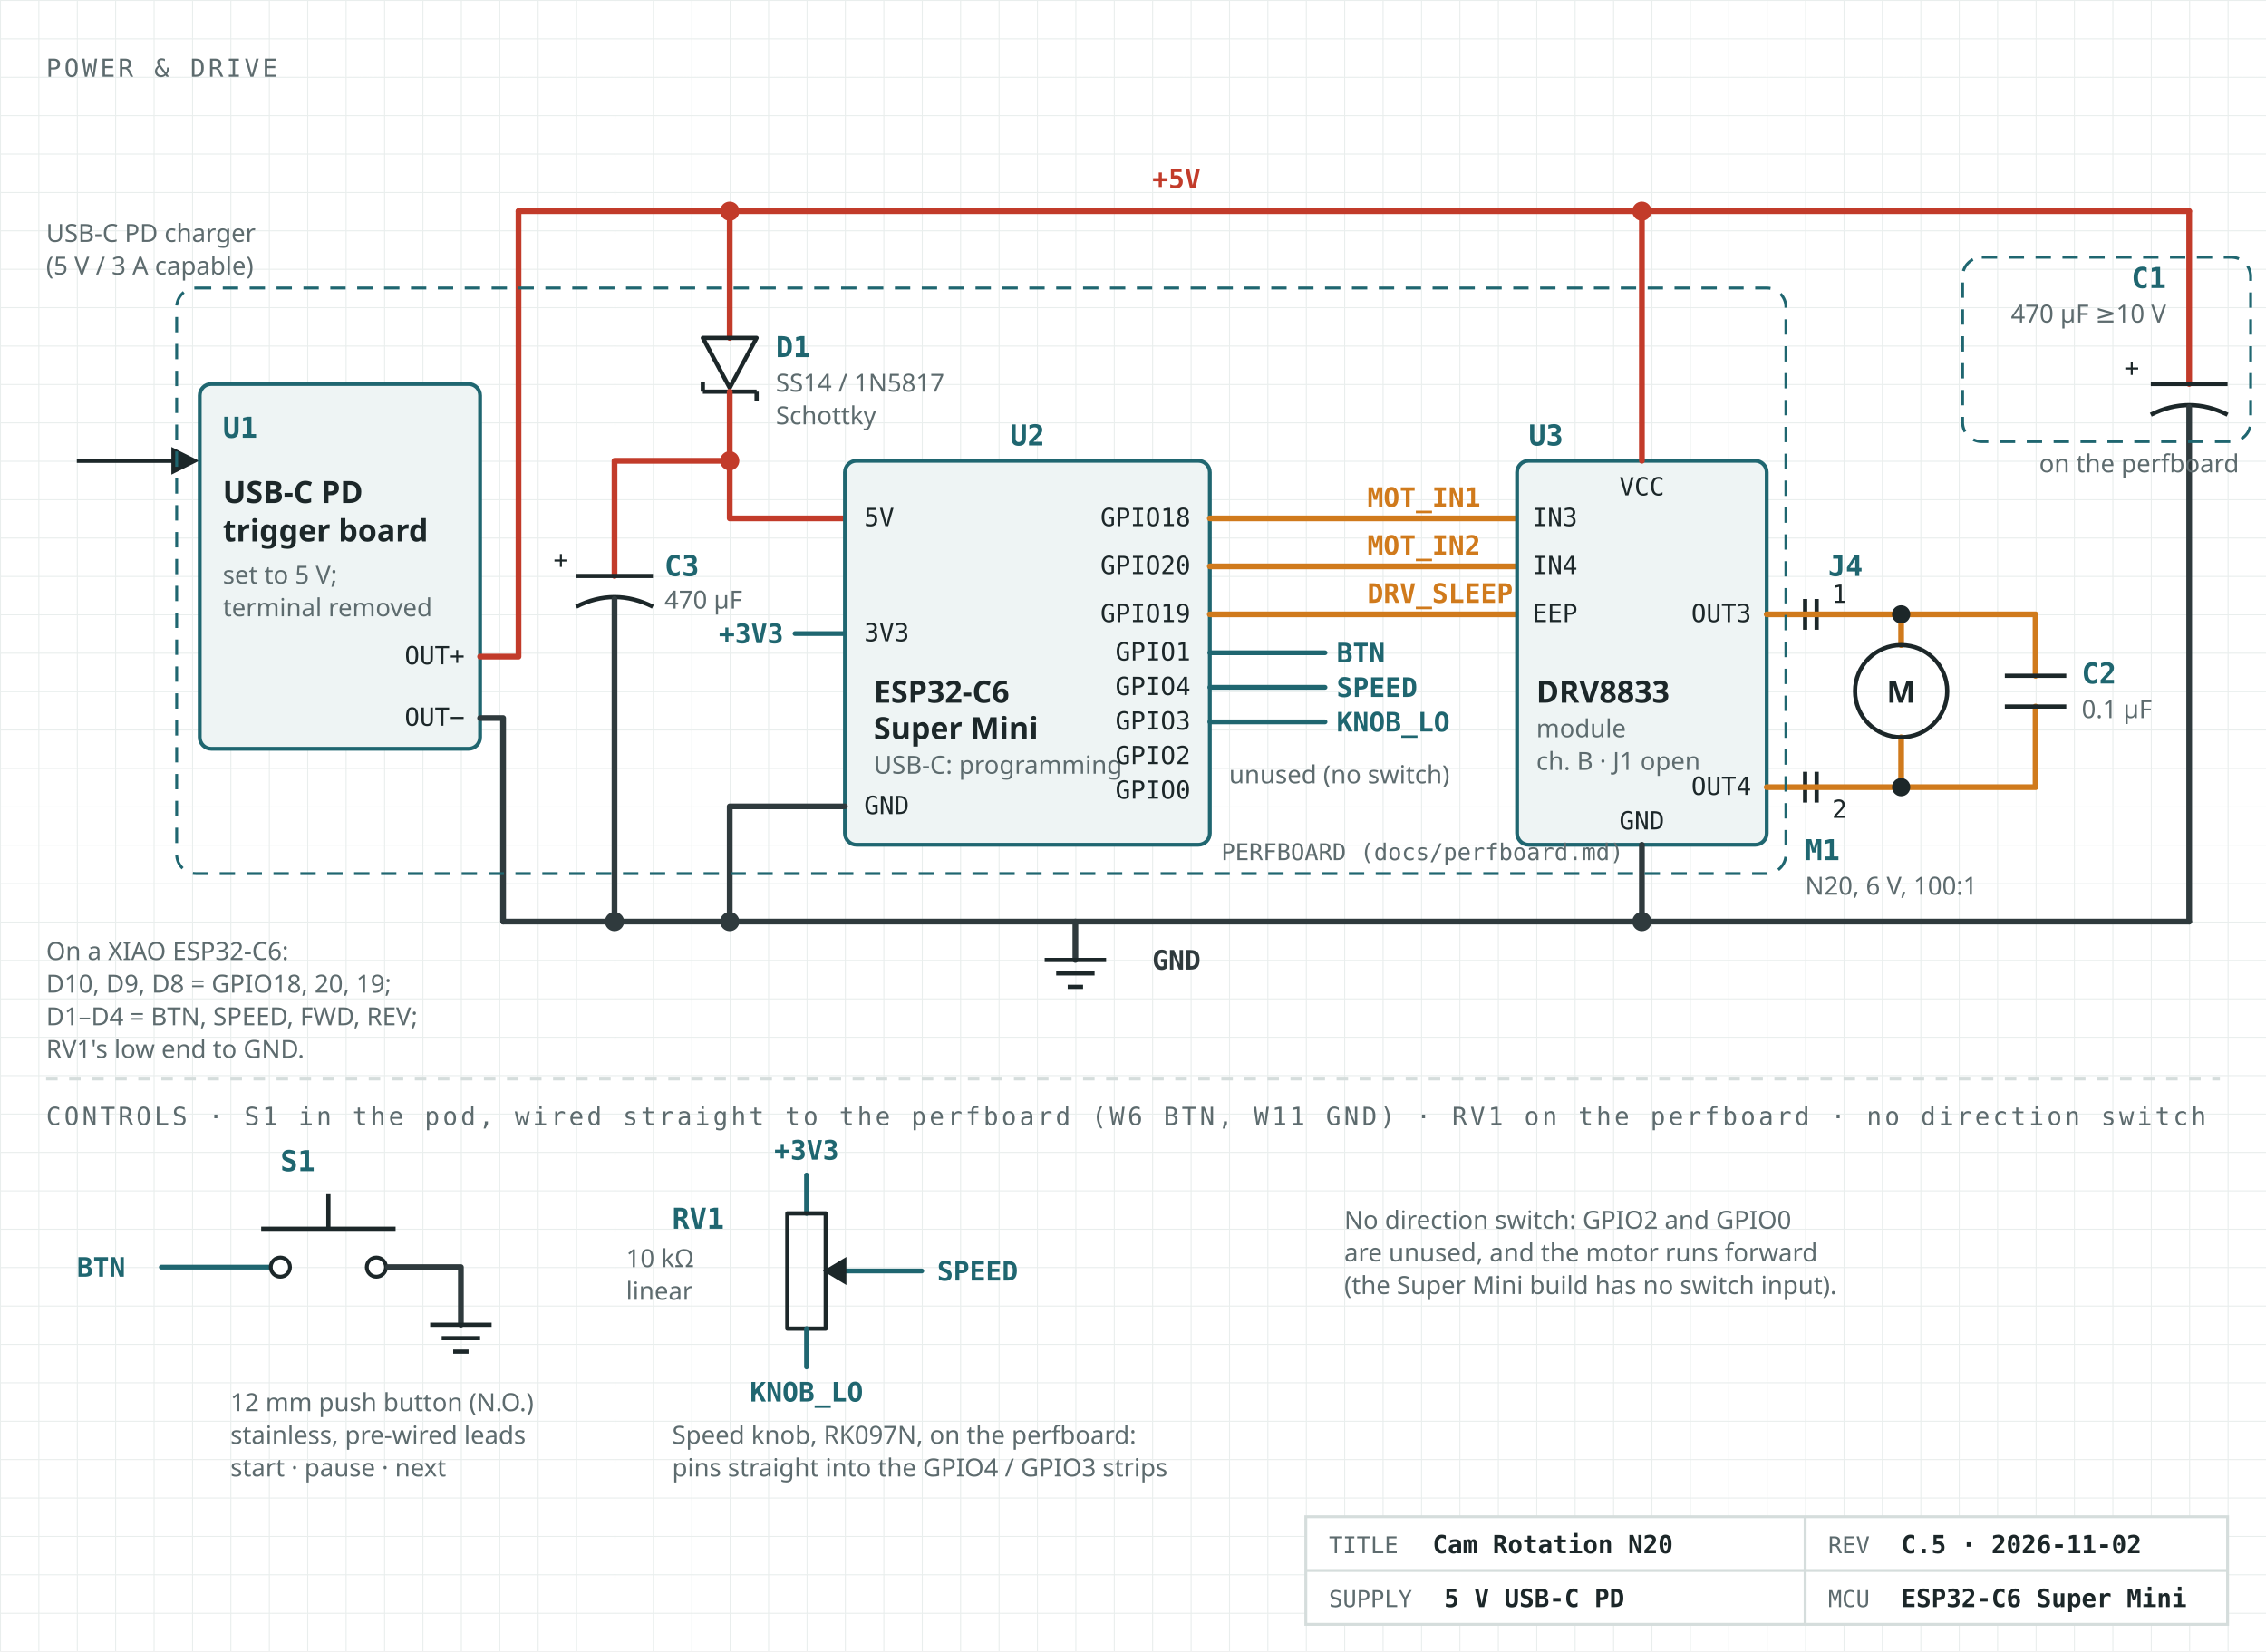
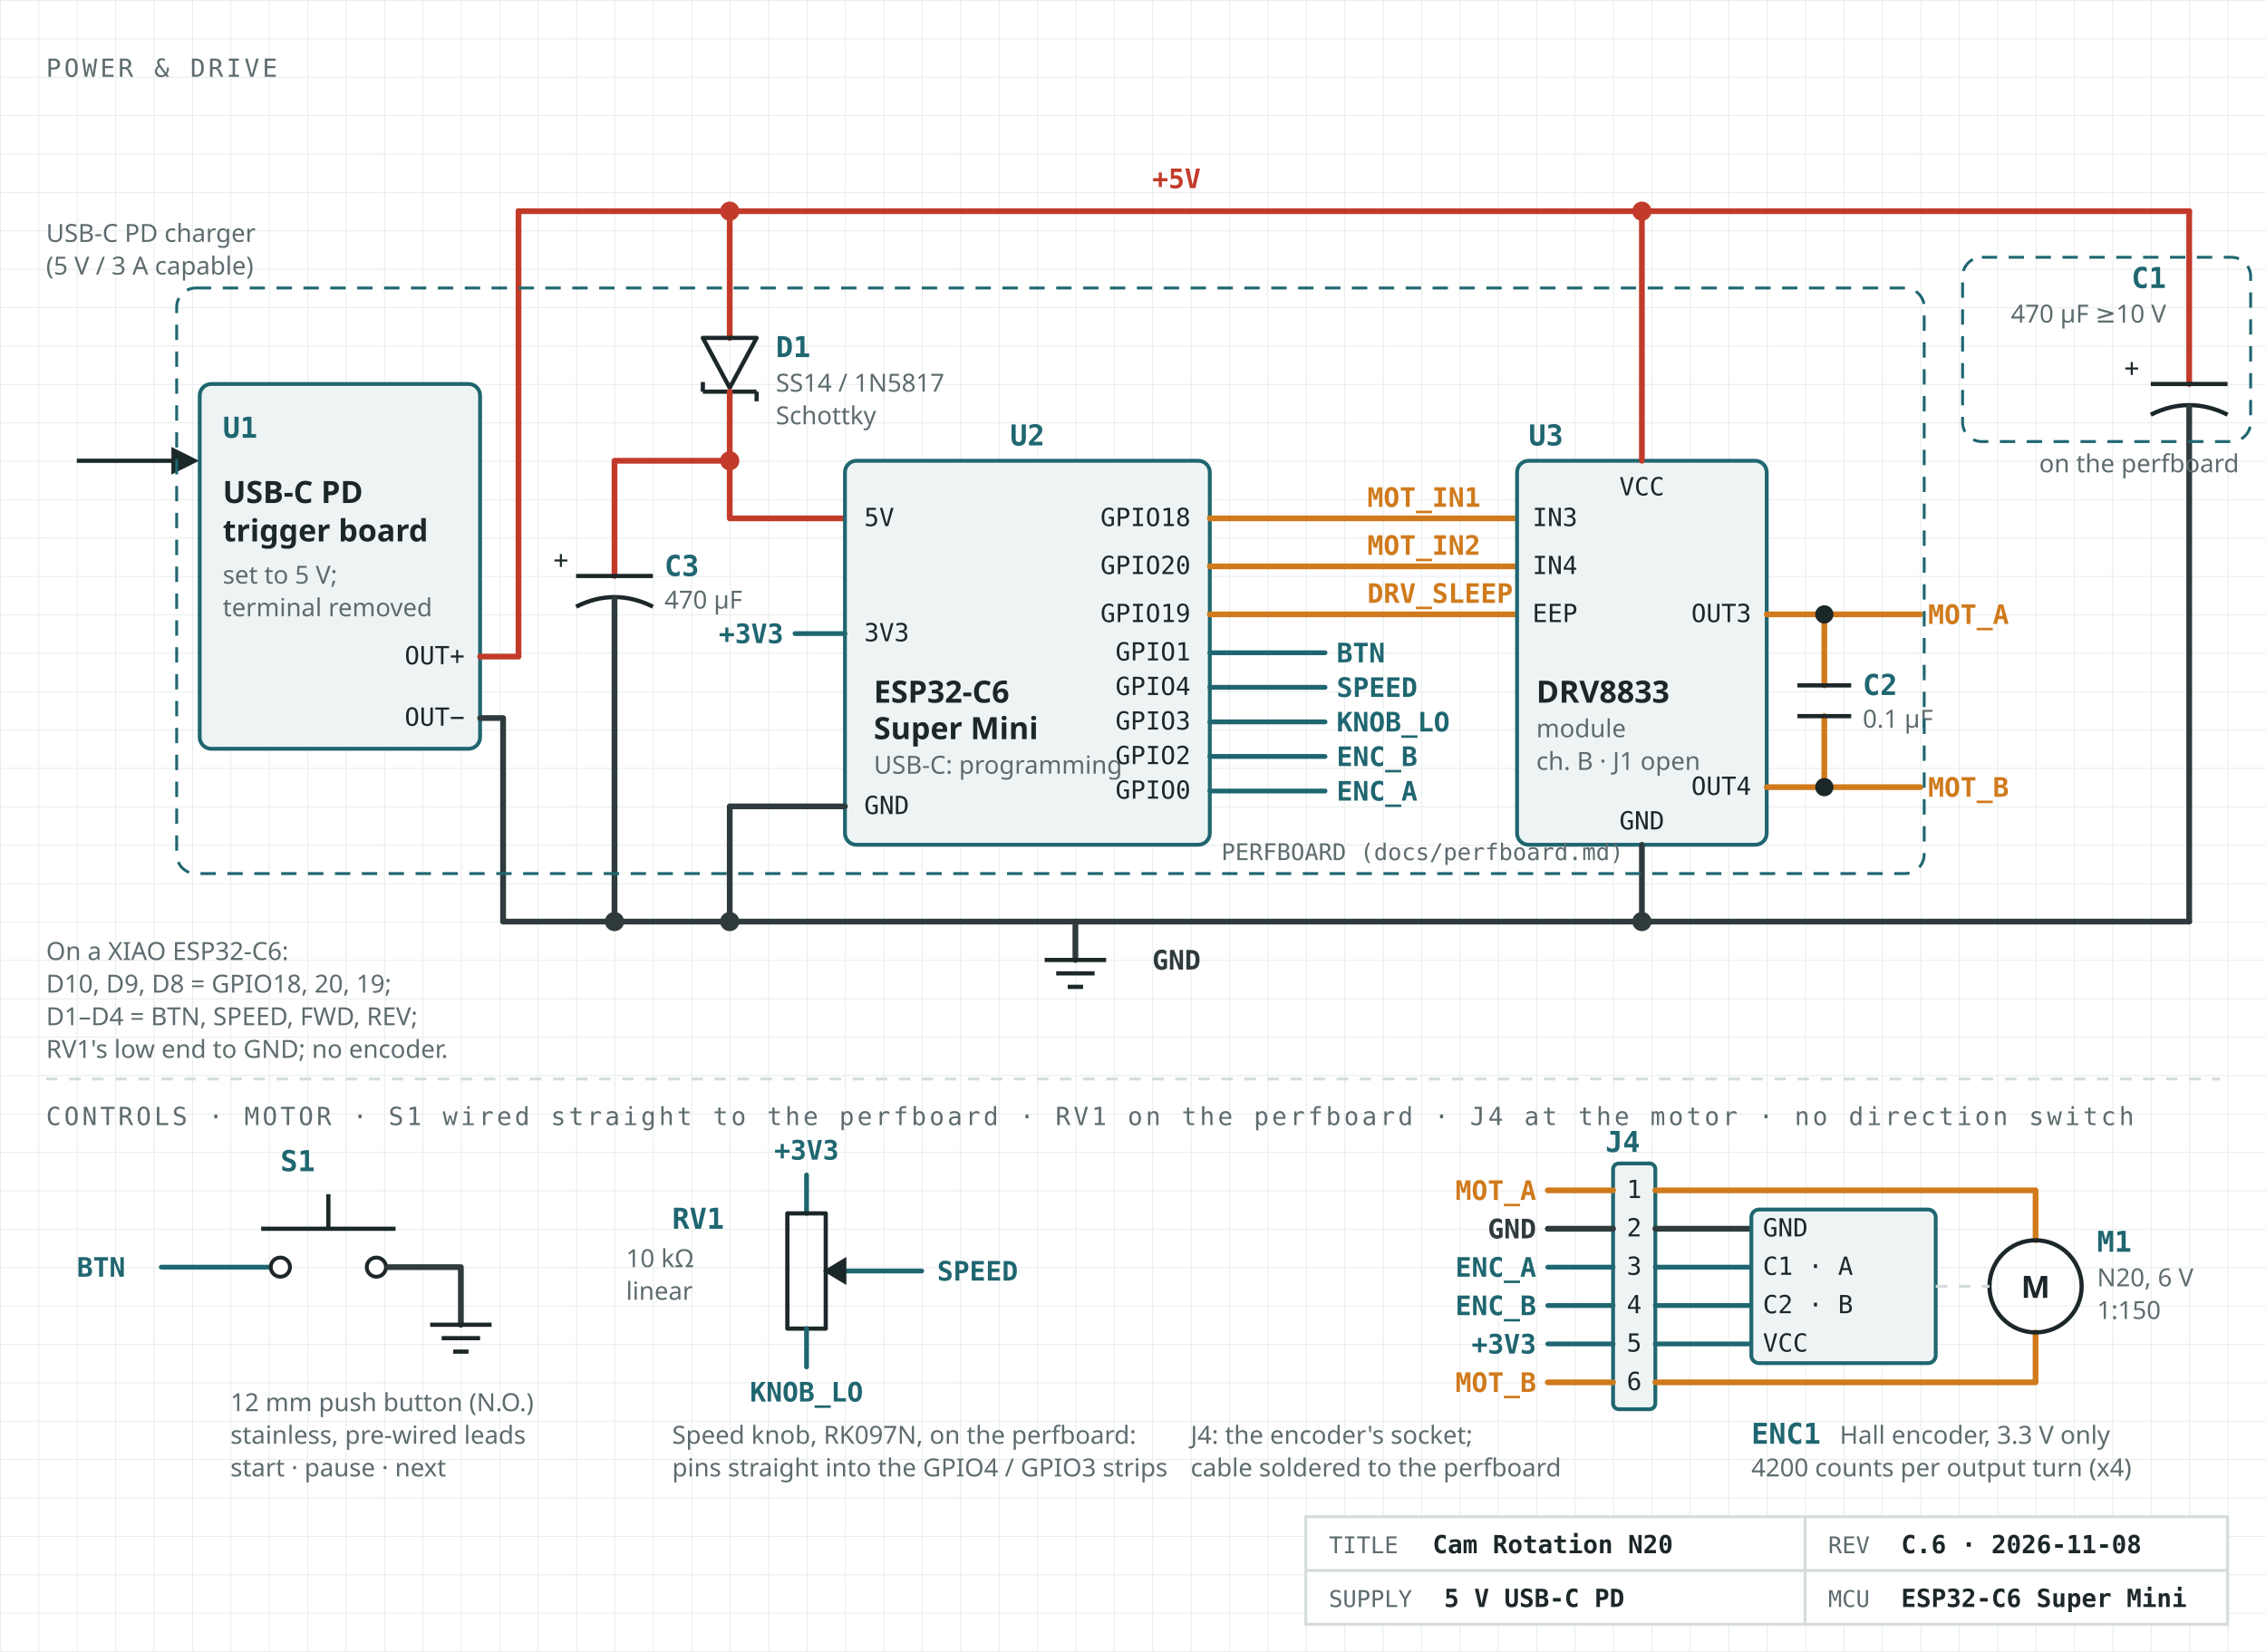
- <svg xmlns="http://www.w3.org/2000/svg" viewBox="0 0 1180 860" role="img" aria-label="Schematic. Power: PD board 5 volt output to the DRV8833 VCC pin and through diode D1 to the ESP32-C6 Super Mini 5V pin; 470 microfarad capacitor C1 across the 5 volt supply; a second 470 microfarad capacitor C3 from D1's cathode to ground, so it can only feed the Super Mini through a motor start or stall; all grounds common. Drive: Super Mini GPIO18 to DRV8833 IN3, GPIO20 to IN4, GPIO19 to the sleep pin EEP (channel B of the module); DRV8833 OUT3 and OUT4 through the 2-pin plug J4 to the N20 motor, with a 0.1 microfarad capacitor C2 across the motor terminals. Controls: 12 millimetre stainless push button S1 from GPIO1 to ground; 10 kilohm speed knob RV1 (an RK097N on the perfboard) between 3.3 volts and GPIO3, which the firmware drives low as the knob's ground, with its wiper to GPIO4; no direction switch, so GPIO2 and GPIO0 are unused and the motor runs forward. The PD board, the Super Mini, the DRV8833, D1, C1, C3, the knob and J4 are on a perfboard. On a XIAO ESP32-C6 the same nets use D10, D9, D8 and D1 to D4, and the knob's low end goes to ground. The button's two wires run straight to the perfboard; there's no connector, so the pod doesn't unplug.">
+ <svg xmlns="http://www.w3.org/2000/svg" viewBox="0 0 1180 860" role="img" aria-label="Schematic, rev C.6. Power: PD board 5 volt output to the DRV8833 VCC pin and through diode D1 to the ESP32-C6 Super Mini 5V pin; 470 microfarad capacitor C1 across the 5 volt supply; a second 470 microfarad capacitor C3 from D1's cathode to ground, so it can only feed the Super Mini through a motor start or stall; all grounds common. Drive: Super Mini GPIO18 to DRV8833 IN3, GPIO20 to IN4, GPIO19 to the sleep pin EEP (channel B of the module); DRV8833 OUT3 and OUT4 are the nets MOT_A and MOT_B, with a 0.1 microfarad capacitor C2 across them on the perfboard. Motor and encoder: the 6-pin plug J4 on the motor's encoder board carries MOT_A to pin 1 (M1) and MOT_B to pin 6 (M2) of the N20 motor M1 (6 volt, 1:150), and GND to pin 2, ENC_A to pin 3 (C1), ENC_B to pin 4 (C2) and plus 3.3 volts to pin 5 (VCC) of the Hall encoder ENC1. ENC_A is GPIO0 and ENC_B is GPIO2. Controls: 12 millimetre stainless push button S1 from GPIO1 to ground; 10 kilohm speed knob RV1 (an RK097N on the perfboard) between 3.3 volts and GPIO3, which the firmware drives low as the knob's ground, with its wiper to GPIO4; no direction switch, so the motor runs forward. The PD board, the Super Mini, the DRV8833, D1, C1, C2, C3 and the knob are on a perfboard; the motor's cable is soldered to it. On a XIAO ESP32-C6 the same nets use D10, D9, D8 and D1 to D4, the knob's low end goes to ground, and there is no encoder input. The button's two wires run straight to the perfboard; there's no connector, so the pod doesn't unplug.">
  <style>.grid{stroke:#e9eeed;stroke-width:1}
.w-pwr{stroke:#c23b2a;stroke-width:3;fill:none;stroke-linecap:round;stroke-linejoin:round}
.w-gnd{stroke:#2f3a3d;stroke-width:3;fill:none;stroke-linecap:round;stroke-linejoin:round}
.w-sig{stroke:#d07a1c;stroke-width:3;fill:none;stroke-linecap:round;stroke-linejoin:round}
.dot-pwr{fill:#c23b2a}
.dot-gnd{fill:#2f3a3d}
.w-ctl{stroke:#1f6670;stroke-width:2.5;fill:none;stroke-linecap:round;stroke-linejoin:round}
.net.c{fill:#1f6670}
.sect{font-family:"IBM Plex Mono",ui-monospace,SFMono-Regular,Menlo,monospace;font-size:13px;letter-spacing:.12em;fill:#5d6b6e}
.divider{stroke:#d5dddc;stroke-width:1.5;stroke-dasharray:6 6}
.contact{fill:#ffffff;stroke:#1c2729;stroke-width:2}
.part{fill:#eef4f4;stroke:#1f6670;stroke-width:2}
.sym{fill:none;stroke:#1c2729;stroke-width:2.2;stroke-linejoin:round}
.symfill{fill:#1c2729;stroke:#1c2729;stroke-width:1.5}
.ref{font-family:"IBM Plex Mono",ui-monospace,SFMono-Regular,Menlo,monospace;font-size:15px;font-weight:600;fill:#1f6670}
.name{font-family:"IBM Plex Sans",ui-sans-serif,system-ui,sans-serif;font-size:16px;font-weight:600;fill:#1c2729}
.small{font-family:"IBM Plex Sans",ui-sans-serif,system-ui,sans-serif;font-size:13px;fill:#5d6b6e}
.pin{font-family:"IBM Plex Mono",ui-monospace,SFMono-Regular,Menlo,monospace;font-size:13px;fill:#1c2729}
.net{font-family:"IBM Plex Mono",ui-monospace,SFMono-Regular,Menlo,monospace;font-size:14px;font-weight:600}
.net.p{fill:#c23b2a}
.net.g{fill:#2f3a3d}
.net.s{fill:#d07a1c}
.tb{fill:#ffffff;stroke:#d5dddc;stroke-width:1.5}
.tbt{font-family:"IBM Plex Mono",ui-monospace,SFMono-Regular,Menlo,monospace;font-size:12px;fill:#5d6b6e}
.tbv{font-family:"IBM Plex Mono",ui-monospace,SFMono-Regular,Menlo,monospace;font-size:13px;font-weight:600;fill:#1c2729}
.pad{stroke:#1c2729;stroke-width:1.5}
.padoff{fill:#ffffff;stroke:#5d6b6e;stroke-width:1.2}
.board{fill:#eef4f4;stroke:#1f6670;stroke-width:2}
.lbl{font-family:"IBM Plex Mono",ui-monospace,SFMono-Regular,Menlo,monospace;font-size:13px;fill:#1c2729}
.lblm{font-family:"IBM Plex Mono",ui-monospace,SFMono-Regular,Menlo,monospace;font-size:12px;fill:#5d6b6e}
.ttl{font-family:"IBM Plex Sans",ui-sans-serif,system-ui,sans-serif;font-size:15px;font-weight:600;fill:#1c2729}
text{font-family:'IBM Plex Sans',Helvetica,Arial,sans-serif}</style>
  <rect x="0" y="0" width="1180" height="860" fill="#ffffff" />
  <defs>
    <pattern id="g" width="20" height="20" patternUnits="userSpaceOnUse">
      <path d="M20 0H0V20" class="grid" fill="none" />
    </pattern>
  </defs>
  <rect x="0" y="0" width="1180" height="860" fill="url(#g)" />
  <text class="sect" x="24" y="40">POWER &amp; DRIVE</text>
  <path class="w-pwr" d="M270 110 H1140" />
  <path class="w-gnd" d="M262 480 H1140" />
  <text class="net p" x="600" y="98">+5V</text>
  <text class="net g" x="600" y="505">GND</text>
  <text class="small" x="24" y="126">USB-C PD charger</text>
  <text class="small" x="24" y="143">(5 V / 3 A capable)</text>
  <path class="sym" d="M40 240 H90" />
  <path class="symfill" d="M90 234 L102 240 L90 246 Z" />
  <rect class="part" x="104" y="200" width="146" height="190" rx="6" />
  <text class="ref" x="116" y="228">U1</text>
  <text class="name" x="116" y="262">USB-C PD</text>
  <text class="name" x="116" y="282">trigger board</text>
  <text class="small" x="116" y="304">set to 5 V;</text>
  <text class="small" x="116" y="321">terminal removed</text>
  <text class="pin" x="242" y="346" text-anchor="end">OUT+</text>
  <text class="pin" x="242" y="378" text-anchor="end">OUT−</text>
  <path class="w-pwr" d="M250 342 H270 V110" />
  <path class="w-gnd" d="M250 374 H262 V480" />
  <path class="w-pwr" d="M380 110 V176" />
  <path class="sym" d="M366 176 H394 L380 202 Z" />
  <path class="sym" d="M366 204 H394" />
  <path class="sym" d="M366 204 v-5 M394 204 v5" />
  <path class="w-pwr" d="M380 204 V270 H440" />
  <text class="ref" x="404" y="186">D1</text>
  <text class="small" x="404" y="204">SS14 / 1N5817</text>
  <text class="small" x="404" y="221">Schottky</text>
  <circle class="dot-pwr" cx="380" cy="110" r="5" />
  <path class="w-pwr" d="M380 240 H320 V300" />
  <path class="sym" d="M300 300 H340" />
  <path class="sym" d="M300 316 Q320 306 340 316" />
  <path class="w-gnd" d="M320 312 V480" />
  <circle class="dot-pwr" cx="380" cy="240" r="5" />
  <circle class="dot-gnd" cx="320" cy="480" r="5" />
  <text class="pin" x="296" y="296" text-anchor="end">+</text>
  <text class="ref" x="346" y="300">C3</text>
  <text class="small" x="346" y="317">470 µF</text>
  <rect class="part" x="440" y="240" width="190" height="200" rx="6" />
  <text class="ref" x="535" y="232" text-anchor="middle">U2</text>
  <text class="name" x="455" y="366">ESP32-C6</text>
  <text class="name" x="455" y="385">Super Mini</text>
  <text class="small" x="455" y="403">USB-C: programming</text>
  <text class="pin" x="450" y="274">5V</text>
  <text class="pin" x="450" y="334">3V3</text>
  <text class="pin" x="450" y="424">GND</text>
  <text class="pin" x="620" y="274" text-anchor="end">GPIO18</text>
  <text class="pin" x="620" y="299" text-anchor="end">GPIO20</text>
  <text class="pin" x="620" y="324" text-anchor="end">GPIO19</text>
  <text class="pin" x="620" y="344" text-anchor="end">GPIO1</text>
  <text class="pin" x="620" y="362" text-anchor="end">GPIO4</text>
  <text class="pin" x="620" y="380" text-anchor="end">GPIO3</text>
  <text class="pin" x="620" y="398" text-anchor="end">GPIO2</text>
  <text class="pin" x="620" y="416" text-anchor="end">GPIO0</text>
  <path class="w-gnd" d="M440 420 H380 V480" />
  <circle class="dot-gnd" cx="380" cy="480" r="5" />
  <path class="w-ctl" d="M440 330 H414" />
  <text class="net c" x="408" y="335" text-anchor="end">+3V3</text>
  <path class="w-ctl" d="M630 340 H690 M630 358 H690 M630 376 H690" />
  <text class="net c" x="696" y="345">BTN</text>
  <text class="net c" x="696" y="363">SPEED</text>
  <text class="net c" x="696" y="381">KNOB_LO</text>
-   <text class="small" x="640" y="408">unused (no switch)</text>
+   <path class="w-ctl" d="M630 394 H690 M630 412 H690" />
+   <text class="net c" x="696" y="399">ENC_B</text>
+   <text class="net c" x="696" y="417">ENC_A</text>
  <path class="w-sig" d="M630 270 H790 M630 295 H790 M630 320 H790" />
  <text class="net s" x="712" y="264">MOT_IN1</text>
  <text class="net s" x="712" y="289">MOT_IN2</text>
  <text class="net s" x="712" y="314">DRV_SLEEP</text>
  <rect class="part" x="790" y="240" width="130" height="200" rx="6" />
  <text class="ref" x="796" y="232">U3</text>
  <text class="pin" x="798" y="274">IN3</text>
  <text class="pin" x="798" y="299">IN4</text>
  <text class="pin" x="798" y="324">EEP</text>
  <text class="pin" x="912" y="324" text-anchor="end">OUT3</text>
  <text class="pin" x="912" y="414" text-anchor="end">OUT4</text>
  <text class="pin" x="855" y="258" text-anchor="middle">VCC</text>
  <text class="pin" x="855" y="432" text-anchor="middle">GND</text>
  <text class="name" x="800" y="366">DRV8833</text>
  <text class="small" x="800" y="384">module</text>
  <text class="small" x="800" y="401">ch. B · J1 open</text>
  <path class="w-pwr" d="M855 110 V240" />
  <path class="w-gnd" d="M855 440 V480" />
  <circle class="dot-pwr" cx="855" cy="110" r="5" />
  <circle class="dot-gnd" cx="855" cy="480" r="5" />
-   <path class="sym" d="M940 312 v16 M946 312 v16 M940 402 v16 M946 402 v16" />
-   <text class="ref" x="952" y="300">J4</text>
-   <text class="pin" x="954" y="314">1</text>
-   <text class="pin" x="954" y="426">2</text>
-   <path class="w-sig" d="M920 320 H1060 V352 M1060 368 V410 H920 M990 320 V336 M990 410 V384" />
-   <circle class="sym" cx="990" cy="360" r="24" />
-   <text class="name" x="990" y="366" text-anchor="middle">M</text>
-   <circle class="symfill" cx="990" cy="320" r="4" />
-   <circle class="symfill" cx="990" cy="410" r="4" />
-   <text class="ref" x="940" y="448">M1</text>
-   <text class="small" x="940" y="466">N20, 6 V, 100:1</text>
-   <path class="sym" d="M1044 352 H1076 M1044 368 H1076" />
-   <text class="ref" x="1084" y="356">C2</text>
-   <text class="small" x="1084" y="374">0.1 µF</text>
+   <path class="w-sig" d="M920 320 H1000 M920 410 H1000 M950 320 V357 M950 373 V410" />
+   <path class="sym" d="M936 357 H964 M936 373 H964" />
+   <circle class="symfill" cx="950" cy="320" r="4" />
+   <circle class="symfill" cx="950" cy="410" r="4" />
+   <text class="ref" x="970" y="362">C2</text>
+   <text class="small" x="970" y="379">0.1 µF</text>
+   <text class="net s" x="1004" y="325">MOT_A</text>
+   <text class="net s" x="1004" y="415">MOT_B</text>
  <path class="w-pwr" d="M1140 110 V200" />
  <path class="sym" d="M1120 200 H1160" />
  <path class="sym" d="M1120 216 Q1140 206 1160 216" />
  <text class="pin" x="1114" y="196" text-anchor="end">+</text>
  <path class="w-gnd" d="M1140 212 V480" />
  <text class="ref" x="1128" y="150" text-anchor="end">C1</text>
  <text class="small" x="1128" y="168" text-anchor="end">470 µF ≥10 V</text>
-   <rect x="92" y="150" width="838" height="305" rx="10" fill="none" stroke="#1f6670" stroke-width="1.5" stroke-dasharray="8 6" />
+   <rect x="92" y="150" width="910" height="305" rx="10" fill="none" stroke="#1f6670" stroke-width="1.5" stroke-dasharray="8 6" />
  <text class="lblm" x="636" y="448">PERFBOARD (docs/perfboard.md)</text>
  <rect x="1022" y="134" width="150" height="96" rx="10" fill="none" stroke="#1f6670" stroke-width="1.5" stroke-dasharray="8 6" />
  <text class="small" x="1166" y="246" text-anchor="end">on the perfboard</text>
  <text class="small" x="24" y="500">On a XIAO ESP32-C6:</text>
  <text class="small" x="24" y="517">D10, D9, D8 = GPIO18, 20, 19;</text>
  <text class="small" x="24" y="534">D1–D4 = BTN, SPEED, FWD, REV;</text>
-   <text class="small" x="24" y="551">RV1's low end to GND.</text>
+   <text class="small" x="24" y="551">RV1's low end to GND; no encoder.</text>
  <path class="w-gnd" d="M560 480 V500" />
  <path class="sym" d="M544 500 H576 M550 507 H570 M556 514 H564" />
  <path class="divider" d="M24 562 H1156" />
-   <text class="sect" x="24" y="586">CONTROLS · S1 in the pod, wired straight to the perfboard (W6 BTN, W11 GND) · RV1 on the perfboard · no direction switch</text>
+   <text class="sect" x="24" y="586">CONTROLS · MOTOR · S1 wired straight to the perfboard · RV1 on the perfboard · J4 at the motor · no direction switch</text>
  <text class="net c" x="40" y="665">BTN</text>
  <path class="w-ctl" d="M84 660 H140" />
  <circle class="contact" cx="146" cy="660" r="5" />
  <circle class="contact" cx="196" cy="660" r="5" />
  <path class="sym" d="M136 640 H206 M171 640 V622" />
  <path class="w-gnd" d="M202 660 H240 V690" />
  <path class="sym" d="M224 690 H256 M230 697 H250 M236 704 H244" />
  <text class="ref" x="146" y="610">S1</text>
  <text class="small" x="120" y="735">12 mm push button (N.O.)</text>
  <text class="small" x="120" y="752">stainless, pre-wired leads</text>
  <text class="small" x="120" y="769">start · pause · next</text>
  <text class="net c" x="420" y="604" text-anchor="middle">+3V3</text>
  <path class="w-ctl" d="M420 612 V632" />
  <rect class="sym" x="410" y="632" width="20" height="60" />
  <path class="w-ctl" d="M420 692 V712" />
  <text class="net c" x="420" y="730" text-anchor="middle">KNOB_LO</text>
  <path class="w-ctl" d="M480 662 H440" />
  <path class="symfill" d="M440 656 L430 662 L440 668 Z" />
  <text class="net c" x="488" y="667">SPEED</text>
  <text class="ref" x="350" y="640">RV1</text>
  <text class="small" x="326" y="660">10 kΩ</text>
  <text class="small" x="326" y="677">linear</text>
  <text class="small" x="350" y="752">Speed knob, RK097N, on the perfboard:</text>
  <text class="small" x="350" y="769">pins straight into the GPIO4 / GPIO3 strips</text>
-   <text class="small" x="700" y="640">No direction switch: GPIO2 and GPIO0</text>
-   <text class="small" x="700" y="657">are unused, and the motor runs forward</text>
-   <text class="small" x="700" y="674">(the Super Mini build has no switch input).</text>
+   <rect class="part" x="840" y="606" width="22" height="128" rx="3" />
+   <text class="ref" x="836" y="600">J4</text>
+   <path class="w-sig" d="M806 620 H840 M806 720 H840" />
+   <path class="w-gnd" d="M806 640 H840" />
+   <path class="w-ctl" d="M806 660 H840 M806 680 H840 M806 700 H840" />
+   <text class="net s" x="800" y="625" text-anchor="end">MOT_A</text>
+   <text class="net g" x="800" y="645" text-anchor="end">GND</text>
+   <text class="net c" x="800" y="665" text-anchor="end">ENC_A</text>
+   <text class="net c" x="800" y="685" text-anchor="end">ENC_B</text>
+   <text class="net c" x="800" y="705" text-anchor="end">+3V3</text>
+   <text class="net s" x="800" y="725" text-anchor="end">MOT_B</text>
+   <text class="pin" x="851" y="624" text-anchor="middle">1</text>
+   <text class="pin" x="851" y="644" text-anchor="middle">2</text>
+   <text class="pin" x="851" y="664" text-anchor="middle">3</text>
+   <text class="pin" x="851" y="684" text-anchor="middle">4</text>
+   <text class="pin" x="851" y="704" text-anchor="middle">5</text>
+   <text class="pin" x="851" y="724" text-anchor="middle">6</text>
+   <path class="w-sig" d="M862 620 H1060 V646 M862 720 H1060 V694" />
+   <circle class="sym" cx="1060" cy="670" r="24" />
+   <text class="name" x="1060" y="676" text-anchor="middle">M</text>
+   <text class="ref" x="1092" y="652">M1</text>
+   <text class="small" x="1092" y="670">N20, 6 V</text>
+   <text class="small" x="1092" y="687">1:150</text>
+   <path class="w-gnd" d="M862 640 H912" />
+   <path class="w-ctl" d="M862 660 H912 M862 680 H912 M862 700 H912" />
+   <rect class="part" x="912" y="630" width="96" height="80" rx="4" />
+   <text class="pin" x="918" y="644">GND</text>
+   <text class="pin" x="918" y="664">C1 · A</text>
+   <text class="pin" x="918" y="684">C2 · B</text>
+   <text class="pin" x="918" y="704">VCC</text>
+   <path class="divider" d="M1008 670 H1036" />
+   <text class="ref" x="912" y="752">ENC1</text>
+   <text class="small" x="958" y="752">Hall encoder, 3.3 V only</text>
+   <text class="small" x="912" y="769">4200 counts per output turn (x4)</text>
+   <text class="small" x="620" y="752">J4: the encoder's socket;</text>
+   <text class="small" x="620" y="769">cable soldered to the perfboard</text>
  <rect class="tb" x="680" y="790" width="480" height="56" />
  <path d="M680 818 H1160 M940 790 V846" stroke="#d5dddc" stroke-width="1.5" />
  <text class="tbt" x="692" y="809">TITLE</text>
  <text class="tbv" x="746" y="809">Cam Rotation N20</text>
  <text class="tbt" x="952" y="809">REV</text>
-   <text class="tbv" x="990" y="809">C.5 · 2026-11-02</text>
+   <text class="tbv" x="990" y="809">C.6 · 2026-11-08</text>
  <text class="tbt" x="692" y="837">SUPPLY</text>
  <text class="tbv" x="752" y="837">5 V USB-C PD</text>
  <text class="tbt" x="952" y="837">MCU</text>
  <text class="tbv" x="990" y="837">ESP32-C6 Super Mini</text>
</svg>
